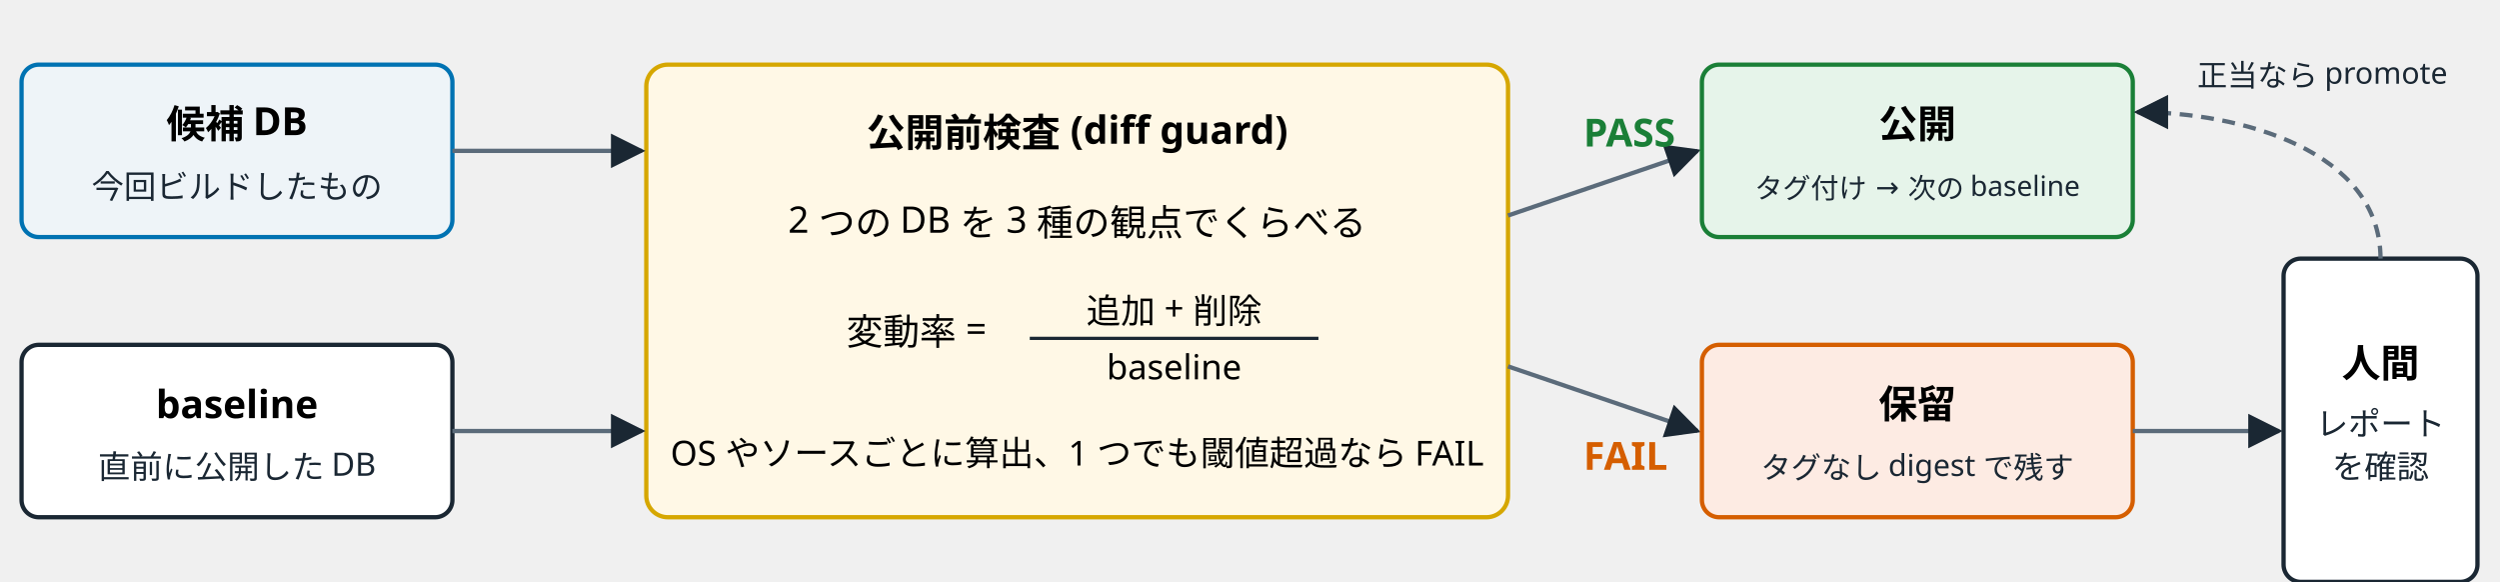
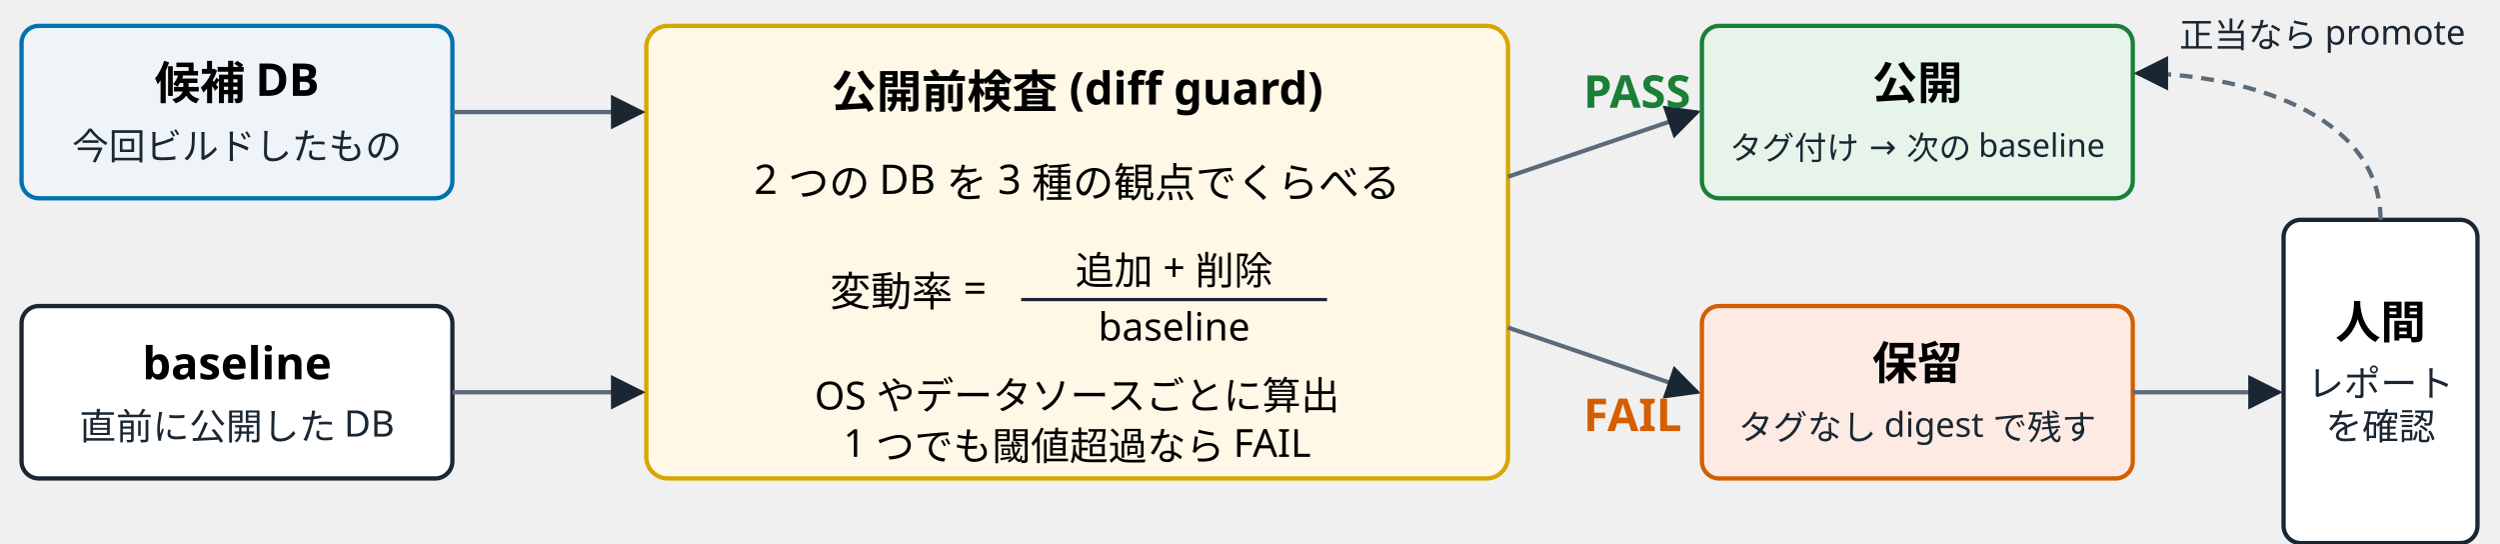
- <svg xmlns="http://www.w3.org/2000/svg" viewBox="0 0 1160 270" font-family="Noto Sans JP, sans-serif" font-size="18">
+ <svg xmlns="http://www.w3.org/2000/svg" viewBox="0 18 1160 252" font-family="Noto Sans JP, sans-serif" font-size="21">
  <defs>
    <marker id="arr" viewBox="0 0 10 10" refX="9" refY="5" markerWidth="8" markerHeight="8" orient="auto-start-reverse">
      <path d="M0,0 L10,5 L0,10 z" fill="#1a2733" />
    </marker>
  </defs>
  <rect x="10" y="30" width="200" height="80" rx="8" fill="#eef4f8" stroke="#0072b2" stroke-width="2" />
  <text x="110" y="64" text-anchor="middle" font-weight="700">候補 DB</text>
-   <text x="110" y="92" text-anchor="middle" fill="#1a2733" font-size="15">今回ビルドしたもの</text>
+   <text x="110" y="92" text-anchor="middle" fill="#1a2733" font-size="17">今回ビルドしたもの</text>
  <rect x="10" y="160" width="200" height="80" rx="8" fill="#fff" stroke="#1a2733" stroke-width="2" />
  <text x="110" y="194" text-anchor="middle" font-weight="700">baseline</text>
-   <text x="110" y="222" text-anchor="middle" fill="#1a2733" font-size="15">直前に公開した DB</text>
+   <text x="110" y="222" text-anchor="middle" fill="#1a2733" font-size="17">直前に公開した DB</text>
  <rect x="300" y="30" width="400" height="210" rx="10" fill="#fff8e6" stroke="#d6a700" stroke-width="2" />
  <text x="500" y="68" text-anchor="middle" font-weight="700">公開前検査 (diff guard)</text>
-   <text x="500" y="108" text-anchor="middle" font-size="17">2 つの DB を 3 種の観点でくらべる</text>
-   <text x="458" y="160" text-anchor="end" font-size="17">変動率 =</text>
-   <text x="545" y="150" text-anchor="middle" font-size="16">追加 + 削除</text>
-   <line x1="478" y1="157" x2="612" y2="157" stroke="#1a2733" stroke-width="1.5" />
-   <text x="545" y="176" text-anchor="middle" font-size="16">baseline</text>
-   <text x="500" y="216" text-anchor="middle" font-size="16">OS やソースごとに算出、1 つでも閾値超過なら FAIL</text>
+   <text x="500" y="108" text-anchor="middle" font-size="19">2 つの DB を 3 種の観点でくらべる</text>
+   <text x="458" y="160" text-anchor="end" font-size="19">変動率 =</text>
+   <text x="545" y="150" text-anchor="middle" font-size="18">追加 + 削除</text>
+   <line x1="474" y1="157" x2="616" y2="157" stroke="#1a2733" stroke-width="1.5" />
+   <text x="545" y="176" text-anchor="middle" font-size="18">baseline</text>
+   <text x="500" y="208" text-anchor="middle" font-size="18">OS やデータソースごとに算出</text>
+   <text x="500" y="230" text-anchor="middle" font-size="18">1 つでも閾値超過なら FAIL</text>
  <line x1="210" y1="70" x2="298" y2="70" stroke="#5b6b7a" stroke-width="2" marker-end="url(#arr)" />
  <line x1="210" y1="200" x2="298" y2="200" stroke="#5b6b7a" stroke-width="2" marker-end="url(#arr)" />
  <line x1="700" y1="100" x2="788" y2="70" stroke="#5b6b7a" stroke-width="2" marker-end="url(#arr)" />
-   <text x="735" y="68" fill="#1a7f37" font-weight="700" font-size="18">PASS</text>
+   <text x="735" y="68" fill="#1a7f37" font-weight="700" font-size="21">PASS</text>
  <rect x="790" y="30" width="200" height="80" rx="8" fill="#e6f4ea" stroke="#1a7f37" stroke-width="2" />
  <text x="890" y="64" text-anchor="middle" font-weight="700">公開</text>
-   <text x="890" y="92" text-anchor="middle" fill="#1a2733" font-size="13">タグ付け → 次の baseline</text>
+   <text x="890" y="92" text-anchor="middle" fill="#1a2733" font-size="15">タグ付け → 次の baseline</text>
  <line x1="700" y1="170" x2="788" y2="200" stroke="#5b6b7a" stroke-width="2" marker-end="url(#arr)" />
-   <text x="735" y="218" fill="#d55e00" font-weight="700" font-size="18">FAIL</text>
+   <text x="735" y="218" fill="#d55e00" font-weight="700" font-size="21">FAIL</text>
  <rect x="790" y="160" width="200" height="80" rx="8" fill="#fdebe3" stroke="#d55e00" stroke-width="2" />
  <text x="890" y="194" text-anchor="middle" font-weight="700">保留</text>
-   <text x="890" y="222" text-anchor="middle" fill="#1a2733" font-size="14">タグなし digest で残す</text>
+   <text x="890" y="222" text-anchor="middle" fill="#1a2733" font-size="16">タグなし digest で残す</text>
  <line x1="990" y1="200" x2="1058" y2="200" stroke="#5b6b7a" stroke-width="2" marker-end="url(#arr)" />
  <rect x="1060" y="120" width="90" height="150" rx="8" fill="#fff" stroke="#1a2733" stroke-width="2" />
  <text x="1105" y="175" text-anchor="middle" font-weight="700">人間</text>
-   <text x="1105" y="202" text-anchor="middle" fill="#1a2733" font-size="15">レポート</text>
-   <text x="1105" y="222" text-anchor="middle" fill="#1a2733" font-size="15">を確認</text>
+   <text x="1105" y="202" text-anchor="middle" fill="#1a2733" font-size="17">レポート</text>
+   <text x="1105" y="222" text-anchor="middle" fill="#1a2733" font-size="17">を確認</text>
  <path d="M1105,120 C1105,70 1040,52 992,52" fill="none" stroke="#5b6b7a" stroke-width="2" stroke-dasharray="6 4" marker-end="url(#arr)" />
-   <text x="1078" y="40" text-anchor="middle" fill="#1a2733" font-size="14">正当なら promote</text>
+   <text x="1078" y="40" text-anchor="middle" fill="#1a2733" font-size="16">正当なら promote</text>
</svg>
